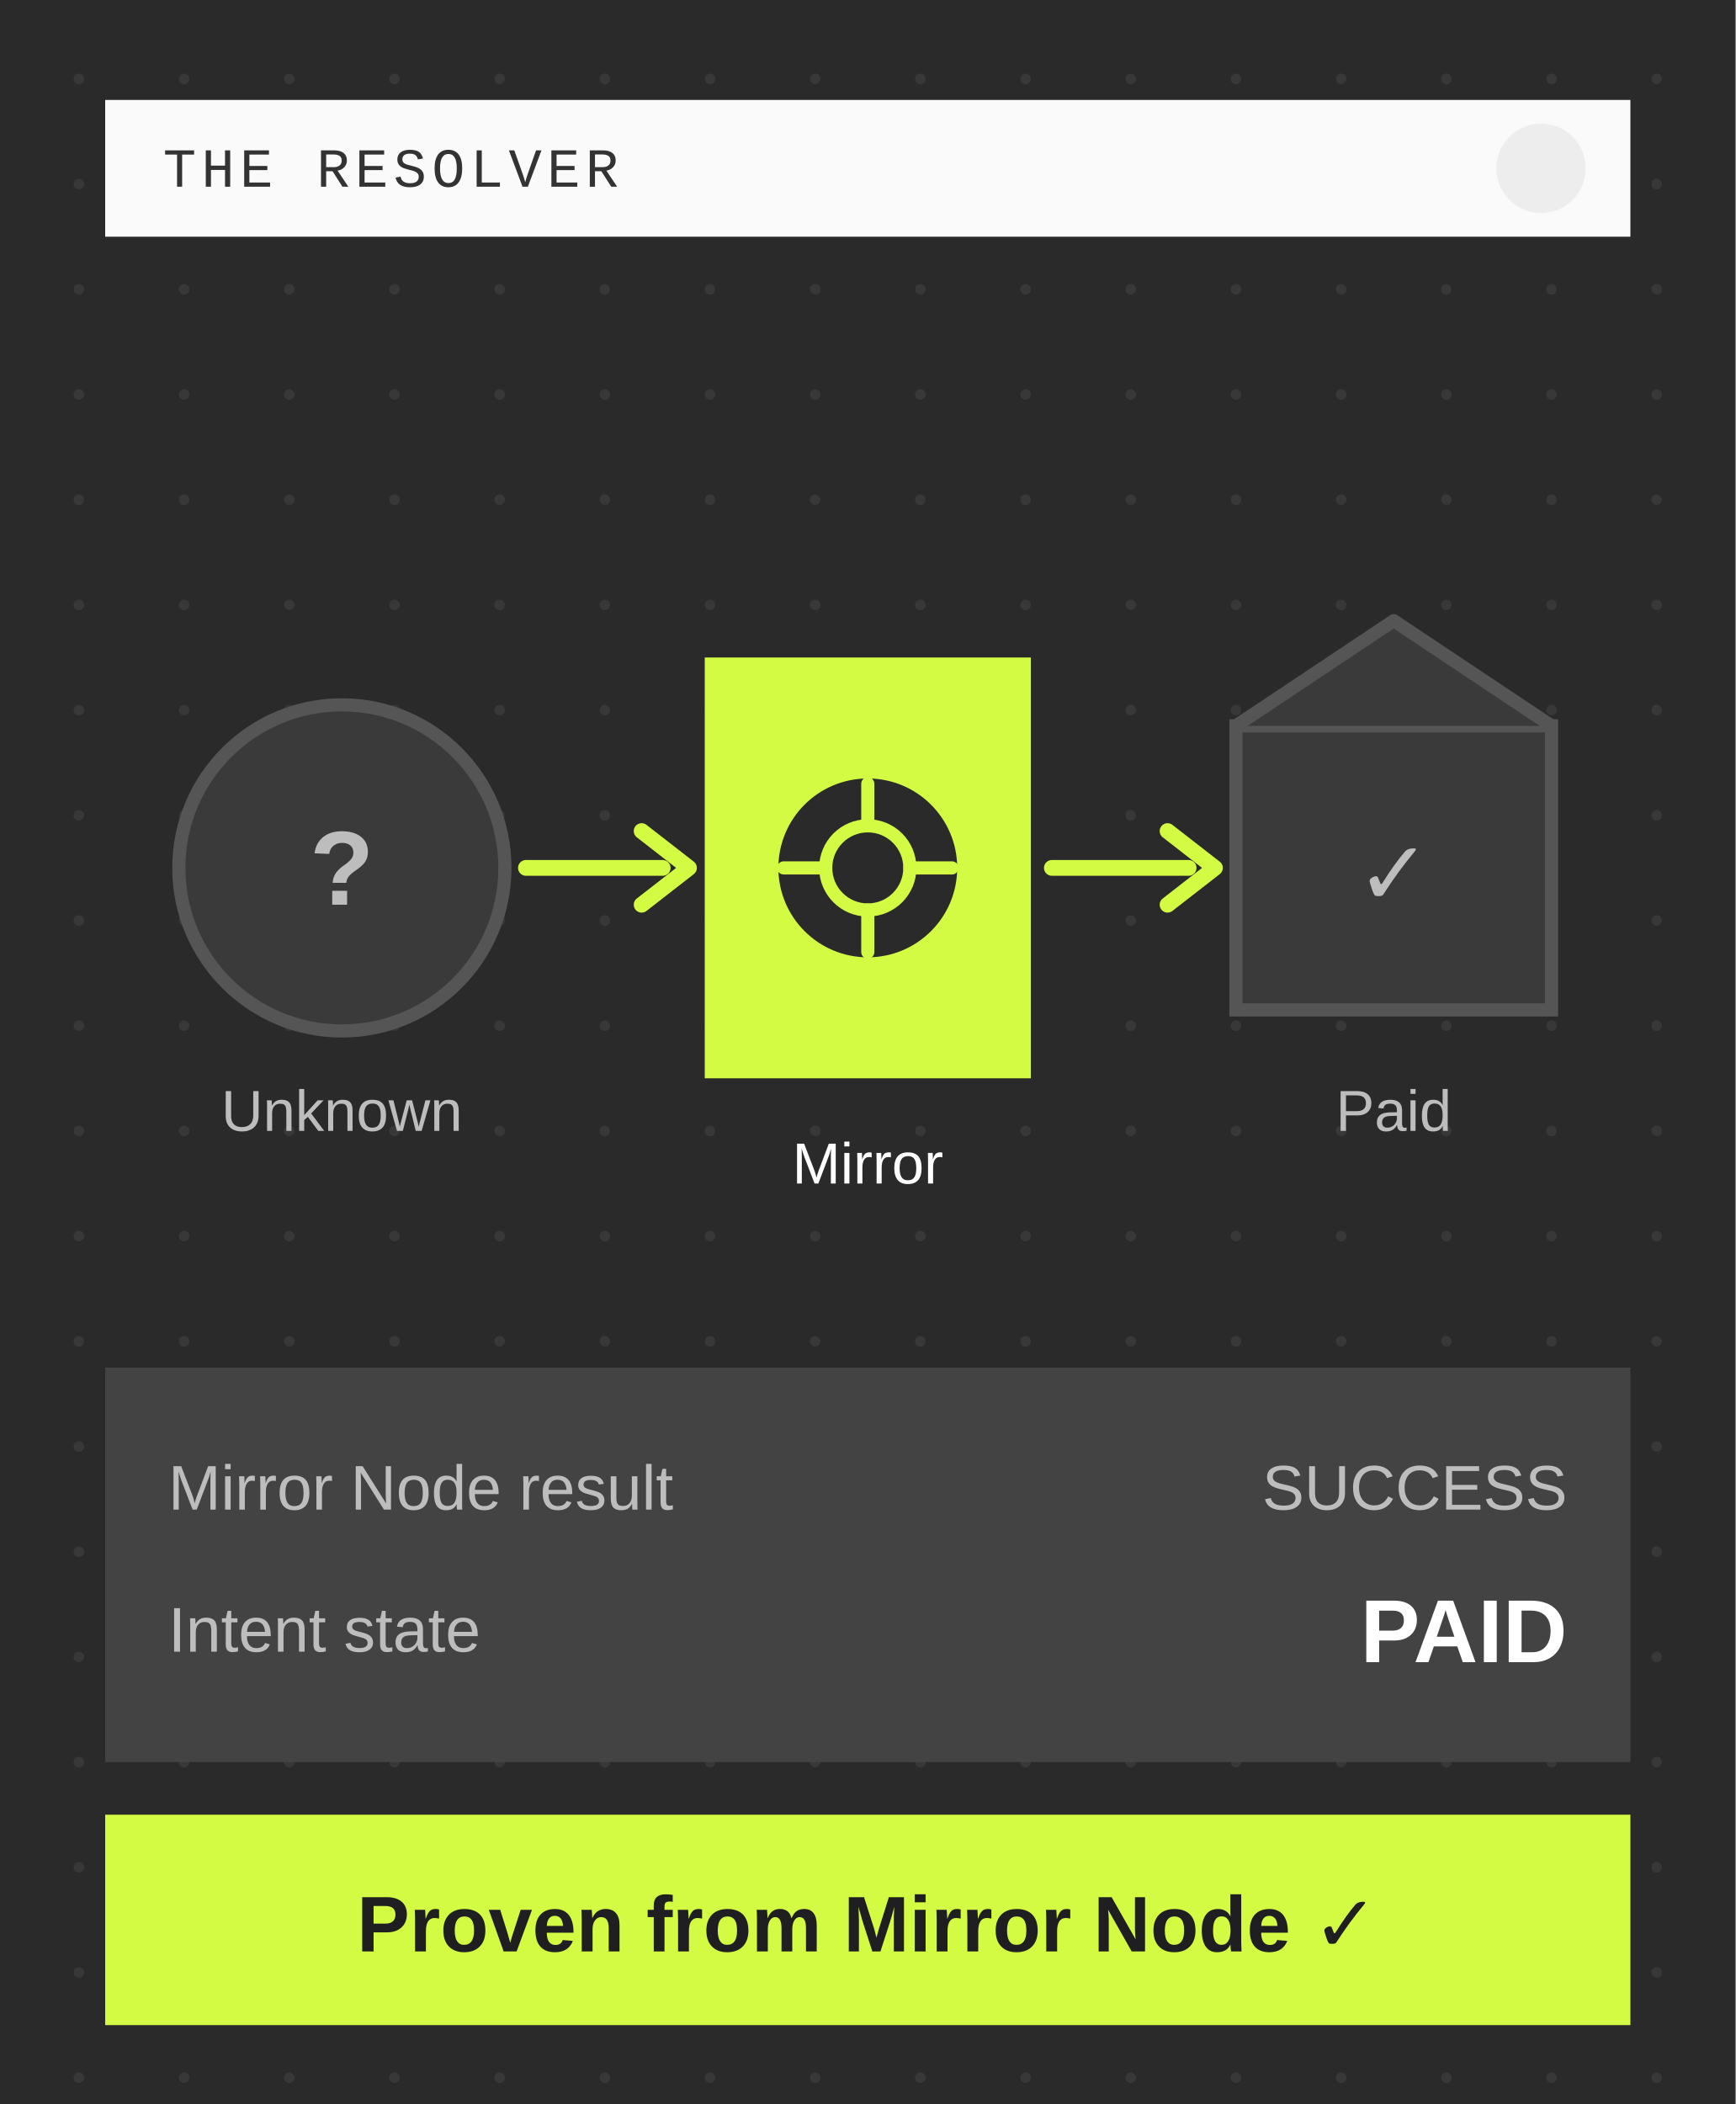
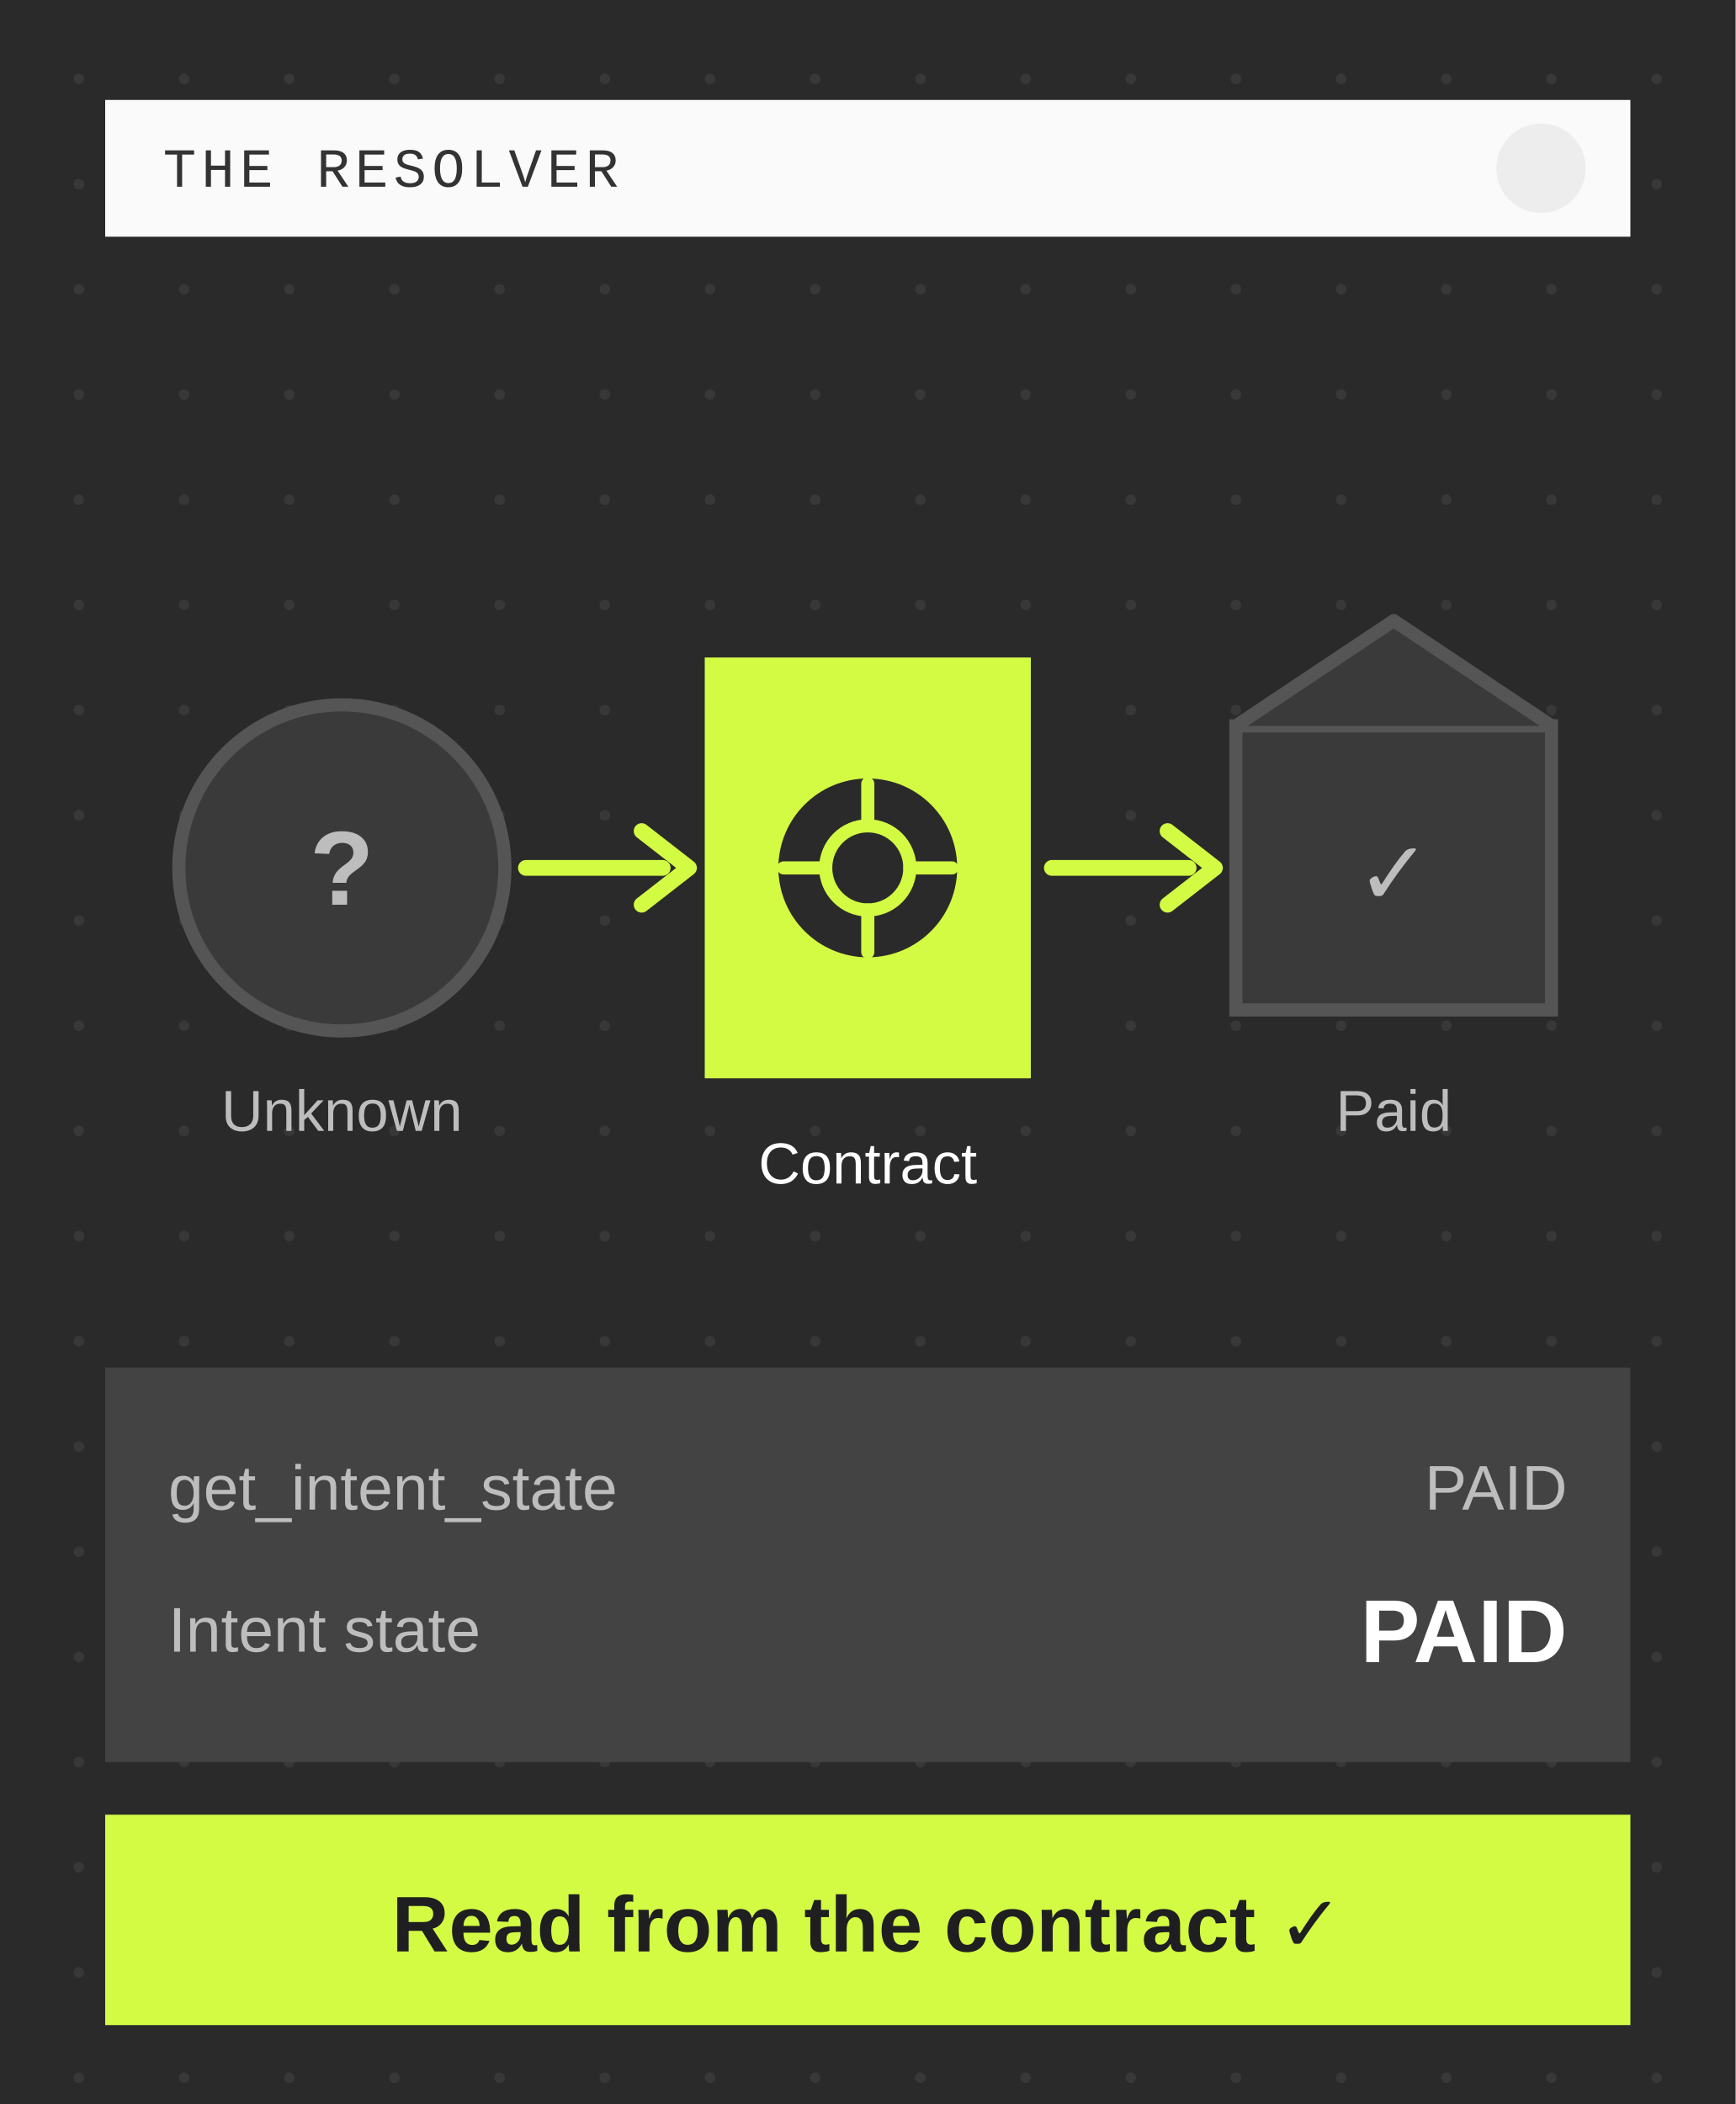
<svg xmlns="http://www.w3.org/2000/svg" width="660" height="800" viewBox="0 0 660 800" fill="none">
  <rect width="660" height="800" fill="#2A2A2A" />
  <circle cx="30" cy="30" r="2" fill="#fff" fill-opacity=".07" />
  <circle cx="30" cy="70" r="2" fill="#fff" fill-opacity=".07" />
  <circle cx="30" cy="110" r="2" fill="#fff" fill-opacity=".07" />
  <circle cx="30" cy="150" r="2" fill="#fff" fill-opacity=".07" />
  <circle cx="30" cy="190" r="2" fill="#fff" fill-opacity=".07" />
  <circle cx="30" cy="230" r="2" fill="#fff" fill-opacity=".07" />
  <circle cx="30" cy="270" r="2" fill="#fff" fill-opacity=".07" />
  <circle cx="30" cy="310" r="2" fill="#fff" fill-opacity=".07" />
  <circle cx="30" cy="350" r="2" fill="#fff" fill-opacity=".07" />
  <circle cx="30" cy="390" r="2" fill="#fff" fill-opacity=".07" />
  <circle cx="30" cy="430" r="2" fill="#fff" fill-opacity=".07" />
  <circle cx="30" cy="470" r="2" fill="#fff" fill-opacity=".07" />
  <circle cx="30" cy="510" r="2" fill="#fff" fill-opacity=".07" />
  <circle cx="30" cy="550" r="2" fill="#fff" fill-opacity=".07" />
  <circle cx="30" cy="590" r="2" fill="#fff" fill-opacity=".07" />
  <circle cx="30" cy="630" r="2" fill="#fff" fill-opacity=".07" />
  <circle cx="30" cy="670" r="2" fill="#fff" fill-opacity=".07" />
  <circle cx="30" cy="710" r="2" fill="#fff" fill-opacity=".07" />
  <circle cx="30" cy="750" r="2" fill="#fff" fill-opacity=".07" />
  <circle cx="30" cy="790" r="2" fill="#fff" fill-opacity=".07" />
  <circle cx="70" cy="30" r="2" fill="#fff" fill-opacity=".07" />
  <circle cx="70" cy="70" r="2" fill="#fff" fill-opacity=".07" />
  <circle cx="70" cy="110" r="2" fill="#fff" fill-opacity=".07" />
  <circle cx="70" cy="150" r="2" fill="#fff" fill-opacity=".07" />
  <circle cx="70" cy="190" r="2" fill="#fff" fill-opacity=".07" />
  <circle cx="70" cy="230" r="2" fill="#fff" fill-opacity=".07" />
  <circle cx="70" cy="270" r="2" fill="#fff" fill-opacity=".07" />
  <circle cx="70" cy="310" r="2" fill="#fff" fill-opacity=".07" />
  <circle cx="70" cy="350" r="2" fill="#fff" fill-opacity=".07" />
  <circle cx="70" cy="390" r="2" fill="#fff" fill-opacity=".07" />
  <circle cx="70" cy="430" r="2" fill="#fff" fill-opacity=".07" />
  <circle cx="70" cy="470" r="2" fill="#fff" fill-opacity=".07" />
  <circle cx="70" cy="510" r="2" fill="#fff" fill-opacity=".07" />
  <circle cx="70" cy="550" r="2" fill="#fff" fill-opacity=".07" />
  <circle cx="70" cy="590" r="2" fill="#fff" fill-opacity=".07" />
  <circle cx="70" cy="630" r="2" fill="#fff" fill-opacity=".07" />
  <circle cx="70" cy="670" r="2" fill="#fff" fill-opacity=".07" />
  <circle cx="70" cy="710" r="2" fill="#fff" fill-opacity=".07" />
  <circle cx="70" cy="750" r="2" fill="#fff" fill-opacity=".07" />
  <circle cx="70" cy="790" r="2" fill="#fff" fill-opacity=".07" />
  <circle cx="110" cy="30" r="2" fill="#fff" fill-opacity=".07" />
  <circle cx="110" cy="70" r="2" fill="#fff" fill-opacity=".07" />
  <circle cx="110" cy="110" r="2" fill="#fff" fill-opacity=".07" />
  <circle cx="110" cy="150" r="2" fill="#fff" fill-opacity=".07" />
  <circle cx="110" cy="190" r="2" fill="#fff" fill-opacity=".07" />
  <circle cx="110" cy="230" r="2" fill="#fff" fill-opacity=".07" />
  <circle cx="110" cy="270" r="2" fill="#fff" fill-opacity=".07" />
  <circle cx="110" cy="310" r="2" fill="#fff" fill-opacity=".07" />
  <circle cx="110" cy="350" r="2" fill="#fff" fill-opacity=".07" />
  <circle cx="110" cy="390" r="2" fill="#fff" fill-opacity=".07" />
  <circle cx="110" cy="430" r="2" fill="#fff" fill-opacity=".07" />
  <circle cx="110" cy="470" r="2" fill="#fff" fill-opacity=".07" />
  <circle cx="110" cy="510" r="2" fill="#fff" fill-opacity=".07" />
  <circle cx="110" cy="550" r="2" fill="#fff" fill-opacity=".07" />
  <circle cx="110" cy="590" r="2" fill="#fff" fill-opacity=".07" />
  <circle cx="110" cy="630" r="2" fill="#fff" fill-opacity=".07" />
  <circle cx="110" cy="670" r="2" fill="#fff" fill-opacity=".07" />
  <circle cx="110" cy="710" r="2" fill="#fff" fill-opacity=".07" />
  <circle cx="110" cy="750" r="2" fill="#fff" fill-opacity=".07" />
  <circle cx="110" cy="790" r="2" fill="#fff" fill-opacity=".07" />
  <circle cx="150" cy="30" r="2" fill="#fff" fill-opacity=".07" />
  <circle cx="150" cy="70" r="2" fill="#fff" fill-opacity=".07" />
  <circle cx="150" cy="110" r="2" fill="#fff" fill-opacity=".07" />
  <circle cx="150" cy="150" r="2" fill="#fff" fill-opacity=".07" />
  <circle cx="150" cy="190" r="2" fill="#fff" fill-opacity=".07" />
  <circle cx="150" cy="230" r="2" fill="#fff" fill-opacity=".07" />
  <circle cx="150" cy="270" r="2" fill="#fff" fill-opacity=".07" />
  <circle cx="150" cy="310" r="2" fill="#fff" fill-opacity=".07" />
  <circle cx="150" cy="350" r="2" fill="#fff" fill-opacity=".07" />
  <circle cx="150" cy="390" r="2" fill="#fff" fill-opacity=".07" />
  <circle cx="150" cy="430" r="2" fill="#fff" fill-opacity=".07" />
  <circle cx="150" cy="470" r="2" fill="#fff" fill-opacity=".07" />
  <circle cx="150" cy="510" r="2" fill="#fff" fill-opacity=".07" />
  <circle cx="150" cy="550" r="2" fill="#fff" fill-opacity=".07" />
  <circle cx="150" cy="590" r="2" fill="#fff" fill-opacity=".07" />
  <circle cx="150" cy="630" r="2" fill="#fff" fill-opacity=".07" />
  <circle cx="150" cy="670" r="2" fill="#fff" fill-opacity=".07" />
  <circle cx="150" cy="710" r="2" fill="#fff" fill-opacity=".07" />
  <circle cx="150" cy="750" r="2" fill="#fff" fill-opacity=".07" />
  <circle cx="150" cy="790" r="2" fill="#fff" fill-opacity=".07" />
  <circle cx="190" cy="30" r="2" fill="#fff" fill-opacity=".07" />
  <circle cx="190" cy="70" r="2" fill="#fff" fill-opacity=".07" />
  <circle cx="190" cy="110" r="2" fill="#fff" fill-opacity=".07" />
  <circle cx="190" cy="150" r="2" fill="#fff" fill-opacity=".07" />
  <circle cx="190" cy="190" r="2" fill="#fff" fill-opacity=".07" />
  <circle cx="190" cy="230" r="2" fill="#fff" fill-opacity=".07" />
  <circle cx="190" cy="270" r="2" fill="#fff" fill-opacity=".07" />
  <circle cx="190" cy="310" r="2" fill="#fff" fill-opacity=".07" />
  <circle cx="190" cy="350" r="2" fill="#fff" fill-opacity=".07" />
  <circle cx="190" cy="390" r="2" fill="#fff" fill-opacity=".07" />
  <circle cx="190" cy="430" r="2" fill="#fff" fill-opacity=".07" />
  <circle cx="190" cy="470" r="2" fill="#fff" fill-opacity=".07" />
  <circle cx="190" cy="510" r="2" fill="#fff" fill-opacity=".07" />
  <circle cx="190" cy="550" r="2" fill="#fff" fill-opacity=".07" />
  <circle cx="190" cy="590" r="2" fill="#fff" fill-opacity=".07" />
  <circle cx="190" cy="630" r="2" fill="#fff" fill-opacity=".07" />
  <circle cx="190" cy="670" r="2" fill="#fff" fill-opacity=".07" />
  <circle cx="190" cy="710" r="2" fill="#fff" fill-opacity=".07" />
  <circle cx="190" cy="750" r="2" fill="#fff" fill-opacity=".07" />
  <circle cx="190" cy="790" r="2" fill="#fff" fill-opacity=".07" />
  <circle cx="230" cy="30" r="2" fill="#fff" fill-opacity=".07" />
  <circle cx="230" cy="70" r="2" fill="#fff" fill-opacity=".07" />
  <circle cx="230" cy="110" r="2" fill="#fff" fill-opacity=".07" />
  <circle cx="230" cy="150" r="2" fill="#fff" fill-opacity=".07" />
  <circle cx="230" cy="190" r="2" fill="#fff" fill-opacity=".07" />
  <circle cx="230" cy="230" r="2" fill="#fff" fill-opacity=".07" />
  <circle cx="230" cy="270" r="2" fill="#fff" fill-opacity=".07" />
  <circle cx="230" cy="310" r="2" fill="#fff" fill-opacity=".07" />
  <circle cx="230" cy="350" r="2" fill="#fff" fill-opacity=".07" />
  <circle cx="230" cy="390" r="2" fill="#fff" fill-opacity=".07" />
  <circle cx="230" cy="430" r="2" fill="#fff" fill-opacity=".07" />
  <circle cx="230" cy="470" r="2" fill="#fff" fill-opacity=".07" />
  <circle cx="230" cy="510" r="2" fill="#fff" fill-opacity=".07" />
  <circle cx="230" cy="550" r="2" fill="#fff" fill-opacity=".07" />
  <circle cx="230" cy="590" r="2" fill="#fff" fill-opacity=".07" />
  <circle cx="230" cy="630" r="2" fill="#fff" fill-opacity=".07" />
  <circle cx="230" cy="670" r="2" fill="#fff" fill-opacity=".07" />
  <circle cx="230" cy="710" r="2" fill="#fff" fill-opacity=".07" />
  <circle cx="230" cy="750" r="2" fill="#fff" fill-opacity=".07" />
  <circle cx="230" cy="790" r="2" fill="#fff" fill-opacity=".07" />
  <circle cx="270" cy="30" r="2" fill="#fff" fill-opacity=".07" />
  <circle cx="270" cy="70" r="2" fill="#fff" fill-opacity=".07" />
  <circle cx="270" cy="110" r="2" fill="#fff" fill-opacity=".07" />
  <circle cx="270" cy="150" r="2" fill="#fff" fill-opacity=".07" />
  <circle cx="270" cy="190" r="2" fill="#fff" fill-opacity=".07" />
  <circle cx="270" cy="230" r="2" fill="#fff" fill-opacity=".07" />
  <circle cx="270" cy="270" r="2" fill="#fff" fill-opacity=".07" />
  <circle cx="270" cy="310" r="2" fill="#fff" fill-opacity=".07" />
  <circle cx="270" cy="350" r="2" fill="#fff" fill-opacity=".07" />
  <circle cx="270" cy="390" r="2" fill="#fff" fill-opacity=".07" />
  <circle cx="270" cy="430" r="2" fill="#fff" fill-opacity=".07" />
  <circle cx="270" cy="470" r="2" fill="#fff" fill-opacity=".07" />
  <circle cx="270" cy="510" r="2" fill="#fff" fill-opacity=".07" />
  <circle cx="270" cy="550" r="2" fill="#fff" fill-opacity=".07" />
  <circle cx="270" cy="590" r="2" fill="#fff" fill-opacity=".07" />
  <circle cx="270" cy="630" r="2" fill="#fff" fill-opacity=".07" />
  <circle cx="270" cy="670" r="2" fill="#fff" fill-opacity=".07" />
  <circle cx="270" cy="710" r="2" fill="#fff" fill-opacity=".07" />
  <circle cx="270" cy="750" r="2" fill="#fff" fill-opacity=".07" />
  <circle cx="270" cy="790" r="2" fill="#fff" fill-opacity=".07" />
  <circle cx="310" cy="30" r="2" fill="#fff" fill-opacity=".07" />
  <circle cx="310" cy="70" r="2" fill="#fff" fill-opacity=".07" />
  <circle cx="310" cy="110" r="2" fill="#fff" fill-opacity=".07" />
  <circle cx="310" cy="150" r="2" fill="#fff" fill-opacity=".07" />
  <circle cx="310" cy="190" r="2" fill="#fff" fill-opacity=".07" />
  <circle cx="310" cy="230" r="2" fill="#fff" fill-opacity=".07" />
  <circle cx="310" cy="270" r="2" fill="#fff" fill-opacity=".07" />
  <circle cx="310" cy="310" r="2" fill="#fff" fill-opacity=".07" />
  <circle cx="310" cy="350" r="2" fill="#fff" fill-opacity=".07" />
  <circle cx="310" cy="390" r="2" fill="#fff" fill-opacity=".07" />
  <circle cx="310" cy="430" r="2" fill="#fff" fill-opacity=".07" />
  <circle cx="310" cy="470" r="2" fill="#fff" fill-opacity=".07" />
  <circle cx="310" cy="510" r="2" fill="#fff" fill-opacity=".07" />
  <circle cx="310" cy="550" r="2" fill="#fff" fill-opacity=".07" />
  <circle cx="310" cy="590" r="2" fill="#fff" fill-opacity=".07" />
  <circle cx="310" cy="630" r="2" fill="#fff" fill-opacity=".07" />
  <circle cx="310" cy="670" r="2" fill="#fff" fill-opacity=".07" />
  <circle cx="310" cy="710" r="2" fill="#fff" fill-opacity=".07" />
  <circle cx="310" cy="750" r="2" fill="#fff" fill-opacity=".07" />
  <circle cx="310" cy="790" r="2" fill="#fff" fill-opacity=".07" />
  <circle cx="350" cy="30" r="2" fill="#fff" fill-opacity=".07" />
  <circle cx="350" cy="70" r="2" fill="#fff" fill-opacity=".07" />
  <circle cx="350" cy="110" r="2" fill="#fff" fill-opacity=".07" />
  <circle cx="350" cy="150" r="2" fill="#fff" fill-opacity=".07" />
  <circle cx="350" cy="190" r="2" fill="#fff" fill-opacity=".07" />
  <circle cx="350" cy="230" r="2" fill="#fff" fill-opacity=".07" />
  <circle cx="350" cy="270" r="2" fill="#fff" fill-opacity=".07" />
  <circle cx="350" cy="310" r="2" fill="#fff" fill-opacity=".07" />
  <circle cx="350" cy="350" r="2" fill="#fff" fill-opacity=".07" />
  <circle cx="350" cy="390" r="2" fill="#fff" fill-opacity=".07" />
  <circle cx="350" cy="430" r="2" fill="#fff" fill-opacity=".07" />
  <circle cx="350" cy="470" r="2" fill="#fff" fill-opacity=".07" />
  <circle cx="350" cy="510" r="2" fill="#fff" fill-opacity=".07" />
  <circle cx="350" cy="550" r="2" fill="#fff" fill-opacity=".07" />
  <circle cx="350" cy="590" r="2" fill="#fff" fill-opacity=".07" />
  <circle cx="350" cy="630" r="2" fill="#fff" fill-opacity=".07" />
  <circle cx="350" cy="670" r="2" fill="#fff" fill-opacity=".07" />
  <circle cx="350" cy="710" r="2" fill="#fff" fill-opacity=".07" />
  <circle cx="350" cy="750" r="2" fill="#fff" fill-opacity=".07" />
  <circle cx="350" cy="790" r="2" fill="#fff" fill-opacity=".07" />
  <circle cx="390" cy="30" r="2" fill="#fff" fill-opacity=".07" />
  <circle cx="390" cy="70" r="2" fill="#fff" fill-opacity=".07" />
  <circle cx="390" cy="110" r="2" fill="#fff" fill-opacity=".07" />
  <circle cx="390" cy="150" r="2" fill="#fff" fill-opacity=".07" />
  <circle cx="390" cy="190" r="2" fill="#fff" fill-opacity=".07" />
  <circle cx="390" cy="230" r="2" fill="#fff" fill-opacity=".07" />
  <circle cx="390" cy="270" r="2" fill="#fff" fill-opacity=".07" />
  <circle cx="390" cy="310" r="2" fill="#fff" fill-opacity=".07" />
  <circle cx="390" cy="350" r="2" fill="#fff" fill-opacity=".07" />
  <circle cx="390" cy="390" r="2" fill="#fff" fill-opacity=".07" />
  <circle cx="390" cy="430" r="2" fill="#fff" fill-opacity=".07" />
  <circle cx="390" cy="470" r="2" fill="#fff" fill-opacity=".07" />
  <circle cx="390" cy="510" r="2" fill="#fff" fill-opacity=".07" />
  <circle cx="390" cy="550" r="2" fill="#fff" fill-opacity=".07" />
  <circle cx="390" cy="590" r="2" fill="#fff" fill-opacity=".07" />
  <circle cx="390" cy="630" r="2" fill="#fff" fill-opacity=".07" />
  <circle cx="390" cy="670" r="2" fill="#fff" fill-opacity=".07" />
  <circle cx="390" cy="710" r="2" fill="#fff" fill-opacity=".07" />
  <circle cx="390" cy="750" r="2" fill="#fff" fill-opacity=".07" />
  <circle cx="390" cy="790" r="2" fill="#fff" fill-opacity=".07" />
  <circle cx="430" cy="30" r="2" fill="#fff" fill-opacity=".07" />
  <circle cx="430" cy="70" r="2" fill="#fff" fill-opacity=".07" />
  <circle cx="430" cy="110" r="2" fill="#fff" fill-opacity=".07" />
  <circle cx="430" cy="150" r="2" fill="#fff" fill-opacity=".07" />
  <circle cx="430" cy="190" r="2" fill="#fff" fill-opacity=".07" />
  <circle cx="430" cy="230" r="2" fill="#fff" fill-opacity=".07" />
  <circle cx="430" cy="270" r="2" fill="#fff" fill-opacity=".07" />
  <circle cx="430" cy="310" r="2" fill="#fff" fill-opacity=".07" />
  <circle cx="430" cy="350" r="2" fill="#fff" fill-opacity=".07" />
  <circle cx="430" cy="390" r="2" fill="#fff" fill-opacity=".07" />
  <circle cx="430" cy="430" r="2" fill="#fff" fill-opacity=".07" />
  <circle cx="430" cy="470" r="2" fill="#fff" fill-opacity=".07" />
  <circle cx="430" cy="510" r="2" fill="#fff" fill-opacity=".07" />
  <circle cx="430" cy="550" r="2" fill="#fff" fill-opacity=".07" />
  <circle cx="430" cy="590" r="2" fill="#fff" fill-opacity=".07" />
  <circle cx="430" cy="630" r="2" fill="#fff" fill-opacity=".07" />
  <circle cx="430" cy="670" r="2" fill="#fff" fill-opacity=".07" />
  <circle cx="430" cy="710" r="2" fill="#fff" fill-opacity=".07" />
  <circle cx="430" cy="750" r="2" fill="#fff" fill-opacity=".07" />
  <circle cx="430" cy="790" r="2" fill="#fff" fill-opacity=".07" />
  <circle cx="470" cy="30" r="2" fill="#fff" fill-opacity=".07" />
  <circle cx="470" cy="70" r="2" fill="#fff" fill-opacity=".07" />
  <circle cx="470" cy="110" r="2" fill="#fff" fill-opacity=".07" />
  <circle cx="470" cy="150" r="2" fill="#fff" fill-opacity=".07" />
  <circle cx="470" cy="190" r="2" fill="#fff" fill-opacity=".07" />
  <circle cx="470" cy="230" r="2" fill="#fff" fill-opacity=".07" />
  <circle cx="470" cy="270" r="2" fill="#fff" fill-opacity=".07" />
  <circle cx="470" cy="310" r="2" fill="#fff" fill-opacity=".07" />
  <circle cx="470" cy="350" r="2" fill="#fff" fill-opacity=".07" />
  <circle cx="470" cy="390" r="2" fill="#fff" fill-opacity=".07" />
  <circle cx="470" cy="430" r="2" fill="#fff" fill-opacity=".07" />
  <circle cx="470" cy="470" r="2" fill="#fff" fill-opacity=".07" />
  <circle cx="470" cy="510" r="2" fill="#fff" fill-opacity=".07" />
  <circle cx="470" cy="550" r="2" fill="#fff" fill-opacity=".07" />
  <circle cx="470" cy="590" r="2" fill="#fff" fill-opacity=".07" />
  <circle cx="470" cy="630" r="2" fill="#fff" fill-opacity=".07" />
  <circle cx="470" cy="670" r="2" fill="#fff" fill-opacity=".07" />
  <circle cx="470" cy="710" r="2" fill="#fff" fill-opacity=".07" />
  <circle cx="470" cy="750" r="2" fill="#fff" fill-opacity=".07" />
  <circle cx="470" cy="790" r="2" fill="#fff" fill-opacity=".07" />
  <circle cx="510" cy="30" r="2" fill="#fff" fill-opacity=".07" />
  <circle cx="510" cy="70" r="2" fill="#fff" fill-opacity=".07" />
  <circle cx="510" cy="110" r="2" fill="#fff" fill-opacity=".07" />
  <circle cx="510" cy="150" r="2" fill="#fff" fill-opacity=".07" />
  <circle cx="510" cy="190" r="2" fill="#fff" fill-opacity=".07" />
  <circle cx="510" cy="230" r="2" fill="#fff" fill-opacity=".07" />
  <circle cx="510" cy="270" r="2" fill="#fff" fill-opacity=".07" />
  <circle cx="510" cy="310" r="2" fill="#fff" fill-opacity=".07" />
  <circle cx="510" cy="350" r="2" fill="#fff" fill-opacity=".07" />
  <circle cx="510" cy="390" r="2" fill="#fff" fill-opacity=".07" />
  <circle cx="510" cy="430" r="2" fill="#fff" fill-opacity=".07" />
  <circle cx="510" cy="470" r="2" fill="#fff" fill-opacity=".07" />
  <circle cx="510" cy="510" r="2" fill="#fff" fill-opacity=".07" />
  <circle cx="510" cy="550" r="2" fill="#fff" fill-opacity=".07" />
  <circle cx="510" cy="590" r="2" fill="#fff" fill-opacity=".07" />
  <circle cx="510" cy="630" r="2" fill="#fff" fill-opacity=".07" />
  <circle cx="510" cy="670" r="2" fill="#fff" fill-opacity=".07" />
  <circle cx="510" cy="710" r="2" fill="#fff" fill-opacity=".07" />
  <circle cx="510" cy="750" r="2" fill="#fff" fill-opacity=".07" />
  <circle cx="510" cy="790" r="2" fill="#fff" fill-opacity=".07" />
  <circle cx="550" cy="30" r="2" fill="#fff" fill-opacity=".07" />
  <circle cx="550" cy="70" r="2" fill="#fff" fill-opacity=".07" />
  <circle cx="550" cy="110" r="2" fill="#fff" fill-opacity=".07" />
  <circle cx="550" cy="150" r="2" fill="#fff" fill-opacity=".07" />
  <circle cx="550" cy="190" r="2" fill="#fff" fill-opacity=".07" />
  <circle cx="550" cy="230" r="2" fill="#fff" fill-opacity=".07" />
  <circle cx="550" cy="270" r="2" fill="#fff" fill-opacity=".07" />
  <circle cx="550" cy="310" r="2" fill="#fff" fill-opacity=".07" />
  <circle cx="550" cy="350" r="2" fill="#fff" fill-opacity=".07" />
  <circle cx="550" cy="390" r="2" fill="#fff" fill-opacity=".07" />
  <circle cx="550" cy="430" r="2" fill="#fff" fill-opacity=".07" />
  <circle cx="550" cy="470" r="2" fill="#fff" fill-opacity=".07" />
  <circle cx="550" cy="510" r="2" fill="#fff" fill-opacity=".07" />
  <circle cx="550" cy="550" r="2" fill="#fff" fill-opacity=".07" />
  <circle cx="550" cy="590" r="2" fill="#fff" fill-opacity=".07" />
  <circle cx="550" cy="630" r="2" fill="#fff" fill-opacity=".07" />
  <circle cx="550" cy="670" r="2" fill="#fff" fill-opacity=".07" />
  <circle cx="550" cy="710" r="2" fill="#fff" fill-opacity=".07" />
  <circle cx="550" cy="750" r="2" fill="#fff" fill-opacity=".07" />
  <circle cx="550" cy="790" r="2" fill="#fff" fill-opacity=".07" />
  <circle cx="590" cy="30" r="2" fill="#fff" fill-opacity=".07" />
  <circle cx="590" cy="70" r="2" fill="#fff" fill-opacity=".07" />
  <circle cx="590" cy="110" r="2" fill="#fff" fill-opacity=".07" />
  <circle cx="590" cy="150" r="2" fill="#fff" fill-opacity=".07" />
  <circle cx="590" cy="190" r="2" fill="#fff" fill-opacity=".07" />
  <circle cx="590" cy="230" r="2" fill="#fff" fill-opacity=".07" />
  <circle cx="590" cy="270" r="2" fill="#fff" fill-opacity=".07" />
  <circle cx="590" cy="310" r="2" fill="#fff" fill-opacity=".07" />
  <circle cx="590" cy="350" r="2" fill="#fff" fill-opacity=".07" />
  <circle cx="590" cy="390" r="2" fill="#fff" fill-opacity=".07" />
  <circle cx="590" cy="430" r="2" fill="#fff" fill-opacity=".07" />
  <circle cx="590" cy="470" r="2" fill="#fff" fill-opacity=".07" />
  <circle cx="590" cy="510" r="2" fill="#fff" fill-opacity=".07" />
  <circle cx="590" cy="550" r="2" fill="#fff" fill-opacity=".07" />
  <circle cx="590" cy="590" r="2" fill="#fff" fill-opacity=".07" />
  <circle cx="590" cy="630" r="2" fill="#fff" fill-opacity=".07" />
  <circle cx="590" cy="670" r="2" fill="#fff" fill-opacity=".07" />
  <circle cx="590" cy="710" r="2" fill="#fff" fill-opacity=".07" />
  <circle cx="590" cy="750" r="2" fill="#fff" fill-opacity=".07" />
  <circle cx="590" cy="790" r="2" fill="#fff" fill-opacity=".07" />
  <circle cx="630" cy="30" r="2" fill="#fff" fill-opacity=".07" />
  <circle cx="630" cy="70" r="2" fill="#fff" fill-opacity=".07" />
  <circle cx="630" cy="110" r="2" fill="#fff" fill-opacity=".07" />
  <circle cx="630" cy="150" r="2" fill="#fff" fill-opacity=".07" />
  <circle cx="630" cy="190" r="2" fill="#fff" fill-opacity=".07" />
  <circle cx="630" cy="230" r="2" fill="#fff" fill-opacity=".07" />
  <circle cx="630" cy="270" r="2" fill="#fff" fill-opacity=".07" />
  <circle cx="630" cy="310" r="2" fill="#fff" fill-opacity=".07" />
  <circle cx="630" cy="350" r="2" fill="#fff" fill-opacity=".07" />
  <circle cx="630" cy="390" r="2" fill="#fff" fill-opacity=".07" />
  <circle cx="630" cy="430" r="2" fill="#fff" fill-opacity=".07" />
  <circle cx="630" cy="470" r="2" fill="#fff" fill-opacity=".07" />
  <circle cx="630" cy="510" r="2" fill="#fff" fill-opacity=".07" />
  <circle cx="630" cy="550" r="2" fill="#fff" fill-opacity=".07" />
  <circle cx="630" cy="590" r="2" fill="#fff" fill-opacity=".07" />
  <circle cx="630" cy="630" r="2" fill="#fff" fill-opacity=".07" />
  <circle cx="630" cy="670" r="2" fill="#fff" fill-opacity=".07" />
  <circle cx="630" cy="710" r="2" fill="#fff" fill-opacity=".07" />
  <circle cx="630" cy="750" r="2" fill="#fff" fill-opacity=".07" />
  <circle cx="630" cy="790" r="2" fill="#fff" fill-opacity=".07" />
  <rect x="40" y="38" width="580" height="52" fill="#FAFAFA" />
  <text x="62" y="71" font-family="Courier New, monospace" font-size="21" letter-spacing="2" fill="#333">THE RESOLVER</text>
  <circle cx="586" cy="64" r="17" fill="#EDEDED" />
  <circle cx="130" cy="330" r="62" fill="#3A3A3A" stroke="#555" stroke-width="5" />
  <text x="130" y="344" text-anchor="middle" font-family="Arial, Helvetica, sans-serif" font-weight="700" font-size="40" fill="#BDBDBD">?</text>
  <text x="130" y="430" text-anchor="middle" font-family="Arial, Helvetica, sans-serif" font-size="22" fill="#BDBDBD">Unknown</text>
  <path d="M200 330 H252" stroke="#D3FB43" stroke-width="6" stroke-linecap="round" />
  <path d="M244 316 L262 330 L244 344" stroke="#D3FB43" stroke-width="6" stroke-linecap="round" stroke-linejoin="round" />
  <rect x="268" y="250" width="124" height="160" fill="#D3FB43" />
  <circle cx="330" cy="330" r="34" fill="#2A2A2A" />
  <circle cx="330" cy="330" r="16" fill="none" stroke="#D3FB43" stroke-width="5" />
  <path d="M330 314 V298 M330 346 V362 M314 330 H298 M346 330 H362" stroke="#D3FB43" stroke-width="5" stroke-linecap="round" />
-   <text x="330" y="450" text-anchor="middle" font-family="Arial, Helvetica, sans-serif" font-size="22" fill="#fff">Mirror</text>
+   <text x="330" y="450" text-anchor="middle" font-family="Arial, Helvetica, sans-serif" font-size="22" fill="#fff">Contract</text>
  <path d="M400 330 H452" stroke="#D3FB43" stroke-width="6" stroke-linecap="round" />
  <path d="M444 316 L462 330 L444 344" stroke="#D3FB43" stroke-width="6" stroke-linecap="round" stroke-linejoin="round" />
  <rect x="470" y="276" width="120" height="108" fill="#3A3A3A" stroke="#555" stroke-width="5" />
  <path d="M470 276 L530 236 L590 276" fill="#3A3A3A" stroke="#555" stroke-width="5" stroke-linejoin="round" />
  <text x="530" y="344" text-anchor="middle" font-family="Arial, Helvetica, sans-serif" font-weight="700" font-size="34" fill="#BDBDBD">✓</text>
  <text x="530" y="430" text-anchor="middle" font-family="Arial, Helvetica, sans-serif" font-size="22" fill="#BDBDBD">Paid</text>
  <rect x="40" y="520" width="580" height="150" fill="#434343" />
-   <text x="64" y="574" font-family="Arial, Helvetica, sans-serif" font-size="24" fill="#BDBDBD">Mirror Node result</text>
-   <text x="596" y="574" text-anchor="end" font-family="Arial, Helvetica, sans-serif" font-size="24" fill="#BDBDBD">SUCCESS</text>
+   <text x="64" y="574" font-family="Arial, Helvetica, sans-serif" font-size="24" fill="#BDBDBD">get_intent_state</text>
+   <text x="596" y="574" text-anchor="end" font-family="Arial, Helvetica, sans-serif" font-size="24" fill="#BDBDBD">PAID</text>
  <text x="64" y="628" font-family="Arial, Helvetica, sans-serif" font-size="24" fill="#BDBDBD">Intent state</text>
  <text x="596" y="632" text-anchor="end" font-family="Arial, Helvetica, sans-serif" font-weight="700" font-size="34" fill="#fff">PAID</text>
  <rect x="40" y="690" width="580" height="80" fill="#D3FB43" />
-   <text x="330" y="742" text-anchor="middle" font-family="Arial, Helvetica, sans-serif" font-weight="600" font-size="30" fill="#1F1F21">Proven from Mirror Node  ✓</text>
+   <text x="330" y="742" text-anchor="middle" font-family="Arial, Helvetica, sans-serif" font-weight="600" font-size="30" fill="#1F1F21">Read from the contract  ✓</text>
</svg>
